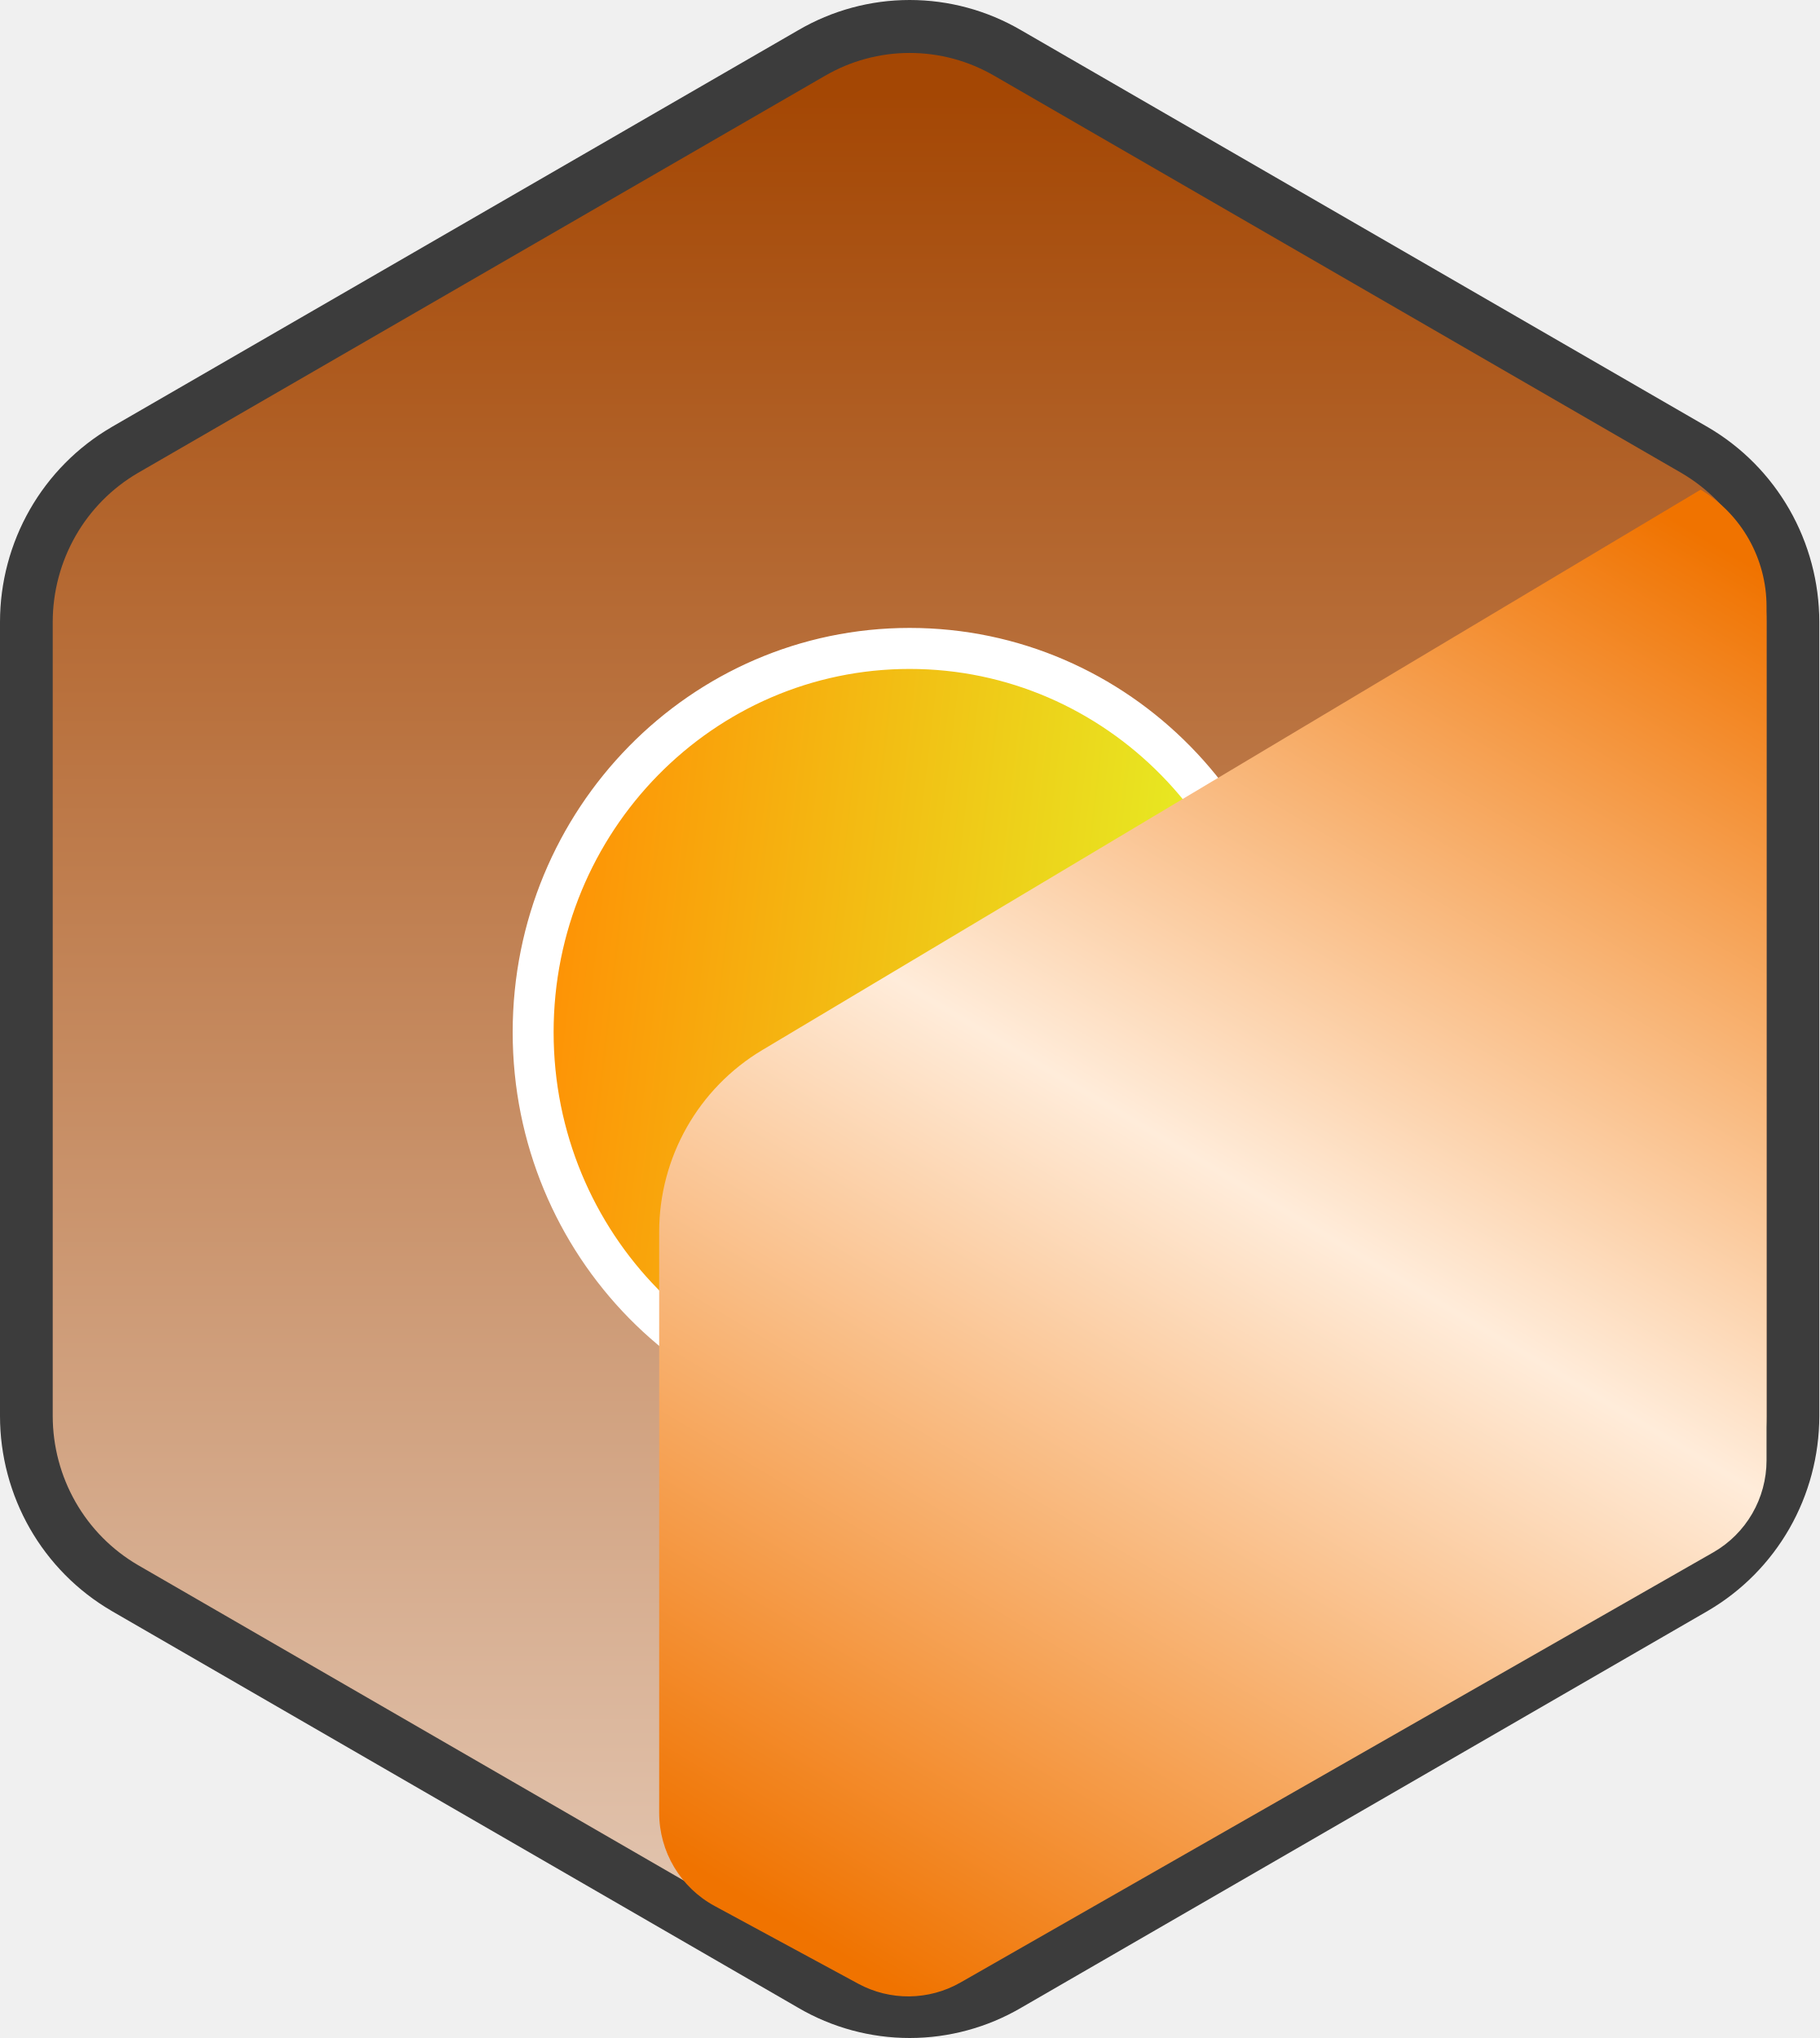
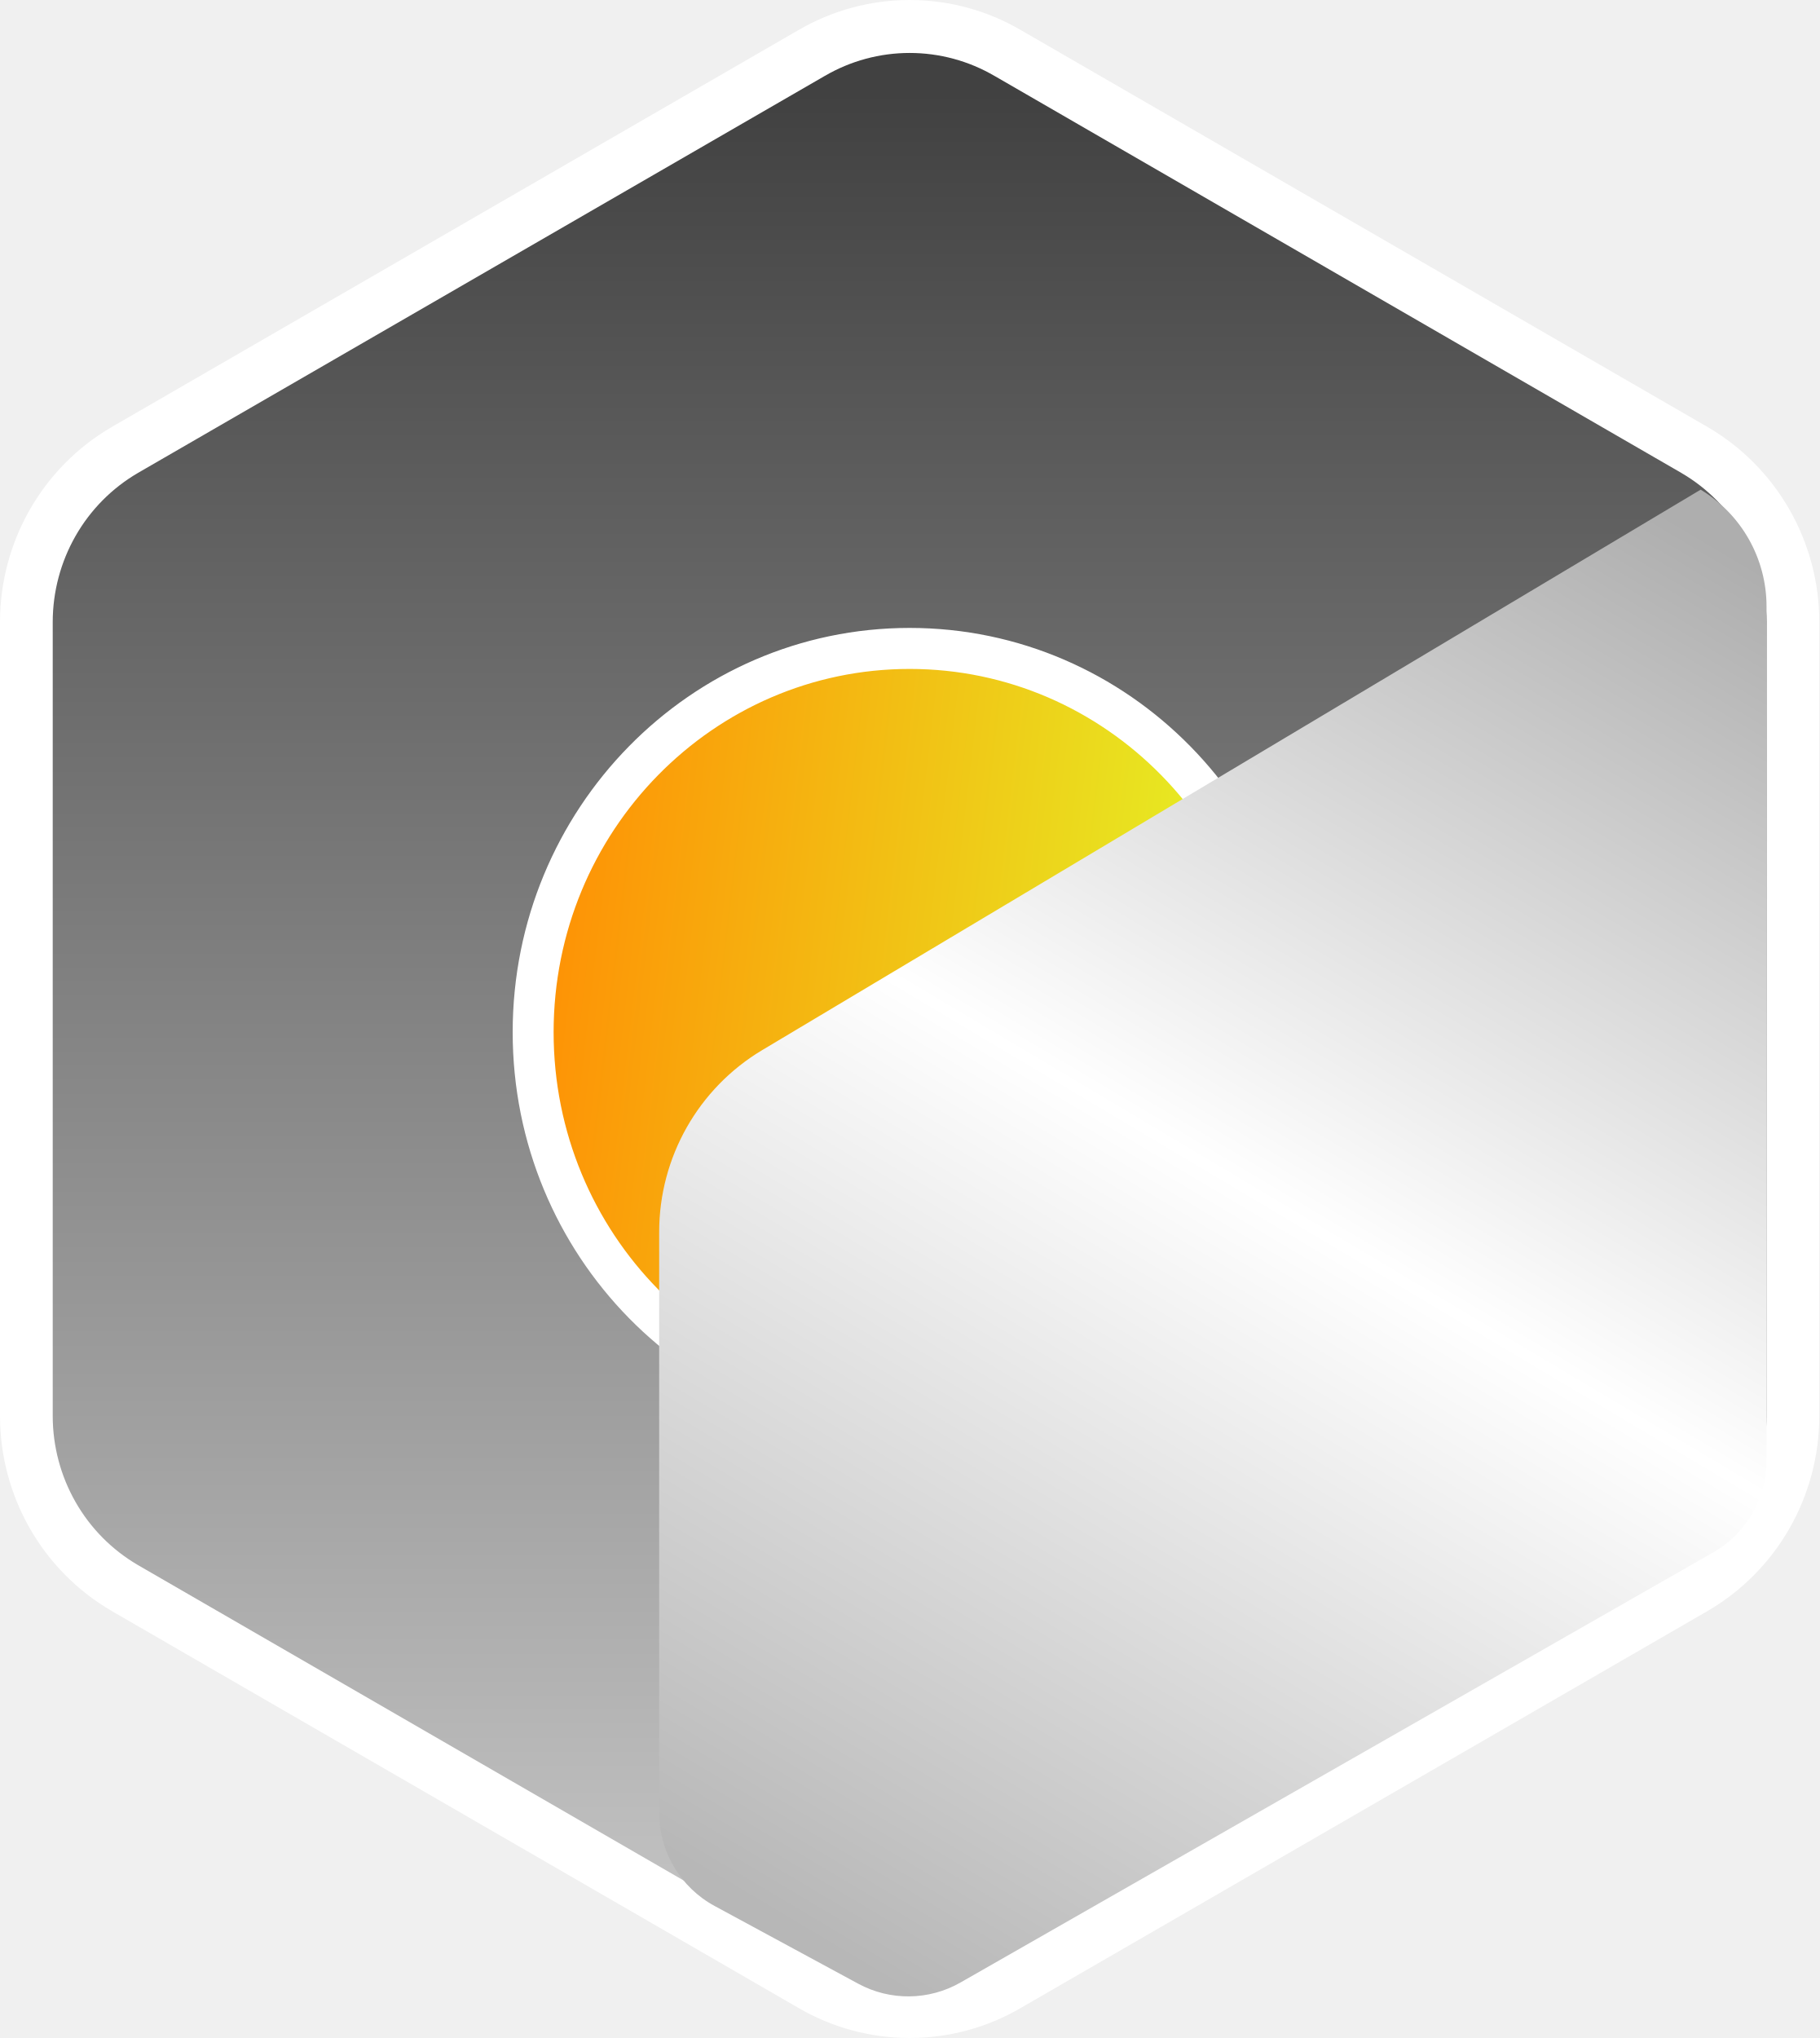
<svg xmlns="http://www.w3.org/2000/svg" width="50" height="56" viewBox="0 0 50 56" fill="none">
-   <path d="M49.625 38.912V38.912V17.089V17.089C49.624 16.071 49.359 15.072 48.855 14.191C48.351 13.309 47.627 12.577 46.754 12.068L46.753 12.067L27.874 1.156C27.873 1.156 27.873 1.156 27.873 1.156C27 0.646 26.009 0.378 25 0.378C23.991 0.378 23 0.646 22.127 1.156C22.127 1.156 22.126 1.156 22.126 1.156L3.247 12.067L3.245 12.068C2.373 12.577 1.648 13.309 1.145 14.191C0.641 15.072 0.376 16.071 0.374 17.089V17.089L0.374 38.912L0.374 38.912C0.376 39.929 0.641 40.929 1.145 41.81C1.648 42.691 2.373 43.423 3.245 43.933L3.247 43.934L22.126 54.844C22.126 54.844 22.126 54.844 22.127 54.844C23 55.354 23.991 55.623 25 55.623C26.009 55.623 27 55.354 27.873 54.844C27.873 54.844 27.873 54.844 27.874 54.844L46.753 43.934L46.754 43.933C47.627 43.423 48.351 42.691 48.855 41.81C49.359 40.929 49.624 39.929 49.625 38.912Z" fill="url(#paint0_linear_22_1464)" stroke="white" stroke-width="0.7" stroke-linecap="round" stroke-linejoin="round" />
-   <path fill-rule="evenodd" clip-rule="evenodd" d="M21.94 0.829C22.87 0.286 23.925 0 25 0C26.075 0 27.13 0.286 28.06 0.829L28.062 0.83L46.943 11.741C47.872 12.284 48.643 13.064 49.18 14.002C49.716 14.941 49.999 16.005 50 17.088V38.912C49.999 39.995 49.716 41.059 49.18 41.998C48.643 42.936 47.872 43.716 46.943 44.259L46.94 44.261L28.062 55.17L28.061 55.171C27.13 55.714 26.075 56 25 56C23.925 56 22.869 55.714 21.939 55.171L21.938 55.17L3.06 44.261L3.058 44.259C2.128 43.716 1.357 42.936 0.82 41.998C0.284 41.059 0.001 39.995 0 38.912V17.088C0.001 16.005 0.284 14.941 0.82 14.002C1.357 13.064 2.128 12.284 3.058 11.741L3.06 11.739L21.938 0.83L21.94 0.829ZM25 1.455C24.181 1.455 23.377 1.672 22.667 2.087L22.664 2.088L3.786 12.998L3.785 12.999C3.077 13.413 2.487 14.008 2.077 14.726C1.667 15.444 1.45 16.259 1.449 17.089V38.911C1.45 39.741 1.667 40.556 2.077 41.274C2.487 41.992 3.077 42.587 3.785 43.001L3.786 43.002L22.667 53.913C23.377 54.328 24.181 54.545 25 54.545C25.819 54.545 26.623 54.328 27.333 53.913L27.336 53.912L46.214 43.002L46.215 43.001C46.923 42.587 47.513 41.992 47.923 41.274C48.333 40.556 48.55 39.741 48.551 38.911V17.089C48.55 16.259 48.333 15.444 47.923 14.726C47.513 14.008 46.923 13.413 46.215 12.999L46.214 12.998L27.336 2.088L27.333 2.087C26.623 1.672 25.819 1.455 25 1.455Z" fill="#3C3C3C" />
-   <path d="M35.71 28.363C35.71 34.388 30.915 39.272 25 39.272C19.085 39.272 14.29 34.388 14.29 28.363C14.29 22.338 19.085 17.454 25 17.454C30.915 17.454 35.71 22.338 35.71 28.363Z" fill="url(#paint1_linear_22_1464)" />
+   <path d="M49.625 38.912V38.912V17.089V17.089C49.624 16.071 49.359 15.072 48.855 14.191C48.351 13.309 47.627 12.577 46.754 12.068L46.753 12.067L27.874 1.156C27.873 1.156 27.873 1.156 27.873 1.156C27 0.646 26.009 0.378 25 0.378C23.991 0.378 23 0.646 22.127 1.156C22.127 1.156 22.126 1.156 22.126 1.156L3.247 12.067L3.245 12.068C2.373 12.577 1.648 13.309 1.145 14.191C0.641 15.072 0.376 16.071 0.374 17.089V17.089L0.374 38.912L0.374 38.912C0.376 39.929 0.641 40.929 1.145 41.81C1.648 42.691 2.373 43.423 3.245 43.933L3.247 43.934L22.126 54.844C22.126 54.844 22.126 54.844 22.127 54.844C23 55.354 23.991 55.623 25 55.623C26.009 55.623 27 55.354 27.873 54.844C27.873 54.844 27.873 54.844 27.874 54.844L46.753 43.934L46.754 43.933C47.627 43.423 48.351 42.691 48.855 41.81C49.359 40.929 49.624 39.929 49.625 38.912Z" fill="url(#paint0_linear_7_5152)" stroke="white" stroke-width="0.7" stroke-linecap="round" stroke-linejoin="round" />
+   <path fill-rule="evenodd" clip-rule="evenodd" d="M21.94 0.829C22.87 0.286 23.925 0 25 0C26.075 0 27.13 0.286 28.06 0.829C28.061 0.829 28.061 0.829 28.062 0.83L46.943 11.741C47.872 12.284 48.643 13.064 49.18 14.002C49.716 14.941 49.999 16.005 50 17.088V38.912C49.999 39.995 49.716 41.059 49.18 41.998C48.643 42.936 47.872 43.716 46.943 44.259L46.94 44.261L28.062 55.17C28.061 55.171 28.061 55.171 28.061 55.171C27.13 55.714 26.075 56 25 56C23.925 56 22.869 55.714 21.939 55.171C21.939 55.171 21.939 55.171 21.938 55.17L3.06 44.261L3.058 44.259C2.128 43.716 1.357 42.936 0.82 41.998C0.284 41.059 0.001 39.995 0 38.912V17.088C0.001 16.005 0.284 14.941 0.82 14.002C1.357 13.064 2.128 12.284 3.058 11.741L3.06 11.739L21.938 0.83C21.939 0.829 21.939 0.829 21.94 0.829ZM25 1.455C24.181 1.455 23.377 1.672 22.667 2.087L22.664 2.088L3.786 12.998C3.786 12.998 3.785 12.999 3.785 12.999C3.077 13.413 2.487 14.008 2.077 14.726C1.667 15.444 1.45 16.259 1.449 17.089V38.911C1.45 39.741 1.667 40.556 2.077 41.274C2.487 41.992 3.077 42.587 3.785 43.001C3.785 43.001 3.786 43.002 3.786 43.002L22.667 53.913C23.377 54.328 24.181 54.545 25 54.545C25.819 54.545 26.623 54.328 27.333 53.913L27.336 53.912L46.214 43.002C46.214 43.002 46.215 43.001 46.215 43.001C46.923 42.587 47.513 41.992 47.923 41.274C48.333 40.556 48.55 39.741 48.551 38.911V17.089C48.55 16.259 48.333 15.444 47.923 14.726C47.513 14.008 46.923 13.413 46.215 12.999C46.215 12.999 46.214 12.998 46.214 12.998L27.336 2.088L27.333 2.087C26.623 1.672 25.819 1.455 25 1.455Z" fill="white" />
+   <path d="M35.71 28.363C35.71 34.388 30.915 39.272 25 39.272C19.085 39.272 14.29 34.388 14.29 28.363C14.29 22.338 19.085 17.454 25 17.454C30.915 17.454 35.71 22.338 35.71 28.363Z" fill="url(#paint1_linear_7_5152)" />
  <path d="M34.885 28.363C34.885 33.943 30.448 38.445 25 38.445C19.552 38.445 15.115 33.943 15.115 28.363C15.115 22.783 19.552 18.281 25 18.281C30.448 18.281 34.885 22.783 34.885 28.363ZM25 39.372C30.972 39.372 35.81 34.442 35.81 28.363C35.81 22.285 30.972 17.354 25 17.354C19.028 17.354 14.19 22.285 14.19 28.363C14.19 34.442 19.028 39.372 25 39.372Z" fill="white" stroke="white" stroke-width="0.2" />
-   <path d="M18.116 33.855C18.116 31.803 19.192 29.903 20.949 28.854L46.739 13.455C47.863 14.132 48.55 15.351 48.55 16.666V40.127C48.55 41.173 47.991 42.138 47.086 42.656L26.396 54.476C25.527 54.972 24.465 54.984 23.586 54.508L19.639 52.372C18.701 51.864 18.116 50.881 18.116 49.811V33.855Z" fill="url(#paint2_linear_22_1464)" />
+   <path d="M18.116 33.855C18.116 31.803 19.192 29.903 20.949 28.854L46.739 13.455C47.863 14.132 48.55 15.351 48.55 16.666V40.127C48.55 41.173 47.991 42.138 47.086 42.656L26.396 54.476C25.527 54.972 24.465 54.984 23.586 54.508L19.639 52.372C18.701 51.864 18.116 50.881 18.116 49.811V33.855Z" fill="url(#paint2_linear_7_5152)" />
  <defs>
-     <linearGradient id="paint0_linear_22_1464" x1="25" y1="75.637" x2="25" y2="2.546" gradientUnits="userSpaceOnUse">
+     <linearGradient id="paint0_linear_7_5152" x1="25" y1="75.637" x2="25" y2="2.546" gradientUnits="userSpaceOnUse">
      <stop stop-color="white" />
-       <stop offset="1" stop-color="#A44704" />
+       <stop offset="1" stop-color="#414141" />
    </linearGradient>
-     <linearGradient id="paint1_linear_22_1464" x1="14.29" y1="26.181" x2="36.364" y2="28.761" gradientUnits="userSpaceOnUse">
+     <linearGradient id="paint1_linear_7_5152" x1="14.29" y1="26.181" x2="36.364" y2="28.761" gradientUnits="userSpaceOnUse">
      <stop stop-color="#FF8E04" />
      <stop offset="1" stop-color="#E1FF29" />
    </linearGradient>
-     <linearGradient id="paint2_linear_22_1464" x1="47.101" y1="14.91" x2="23.775" y2="54.116" gradientUnits="userSpaceOnUse">
-       <stop stop-color="#F07300" />
-       <stop offset="0.478" stop-color="#FFECDA" />
-       <stop offset="1" stop-color="#F07300" />
+     <linearGradient id="paint2_linear_7_5152" x1="47.101" y1="14.91" x2="23.775" y2="54.116" gradientUnits="userSpaceOnUse">
+       <stop stop-color="#AEAEAE" />
+       <stop offset="0.478" stop-color="white" />
+       <stop offset="1" stop-color="#B7B7B7" />
    </linearGradient>
  </defs>
</svg>
